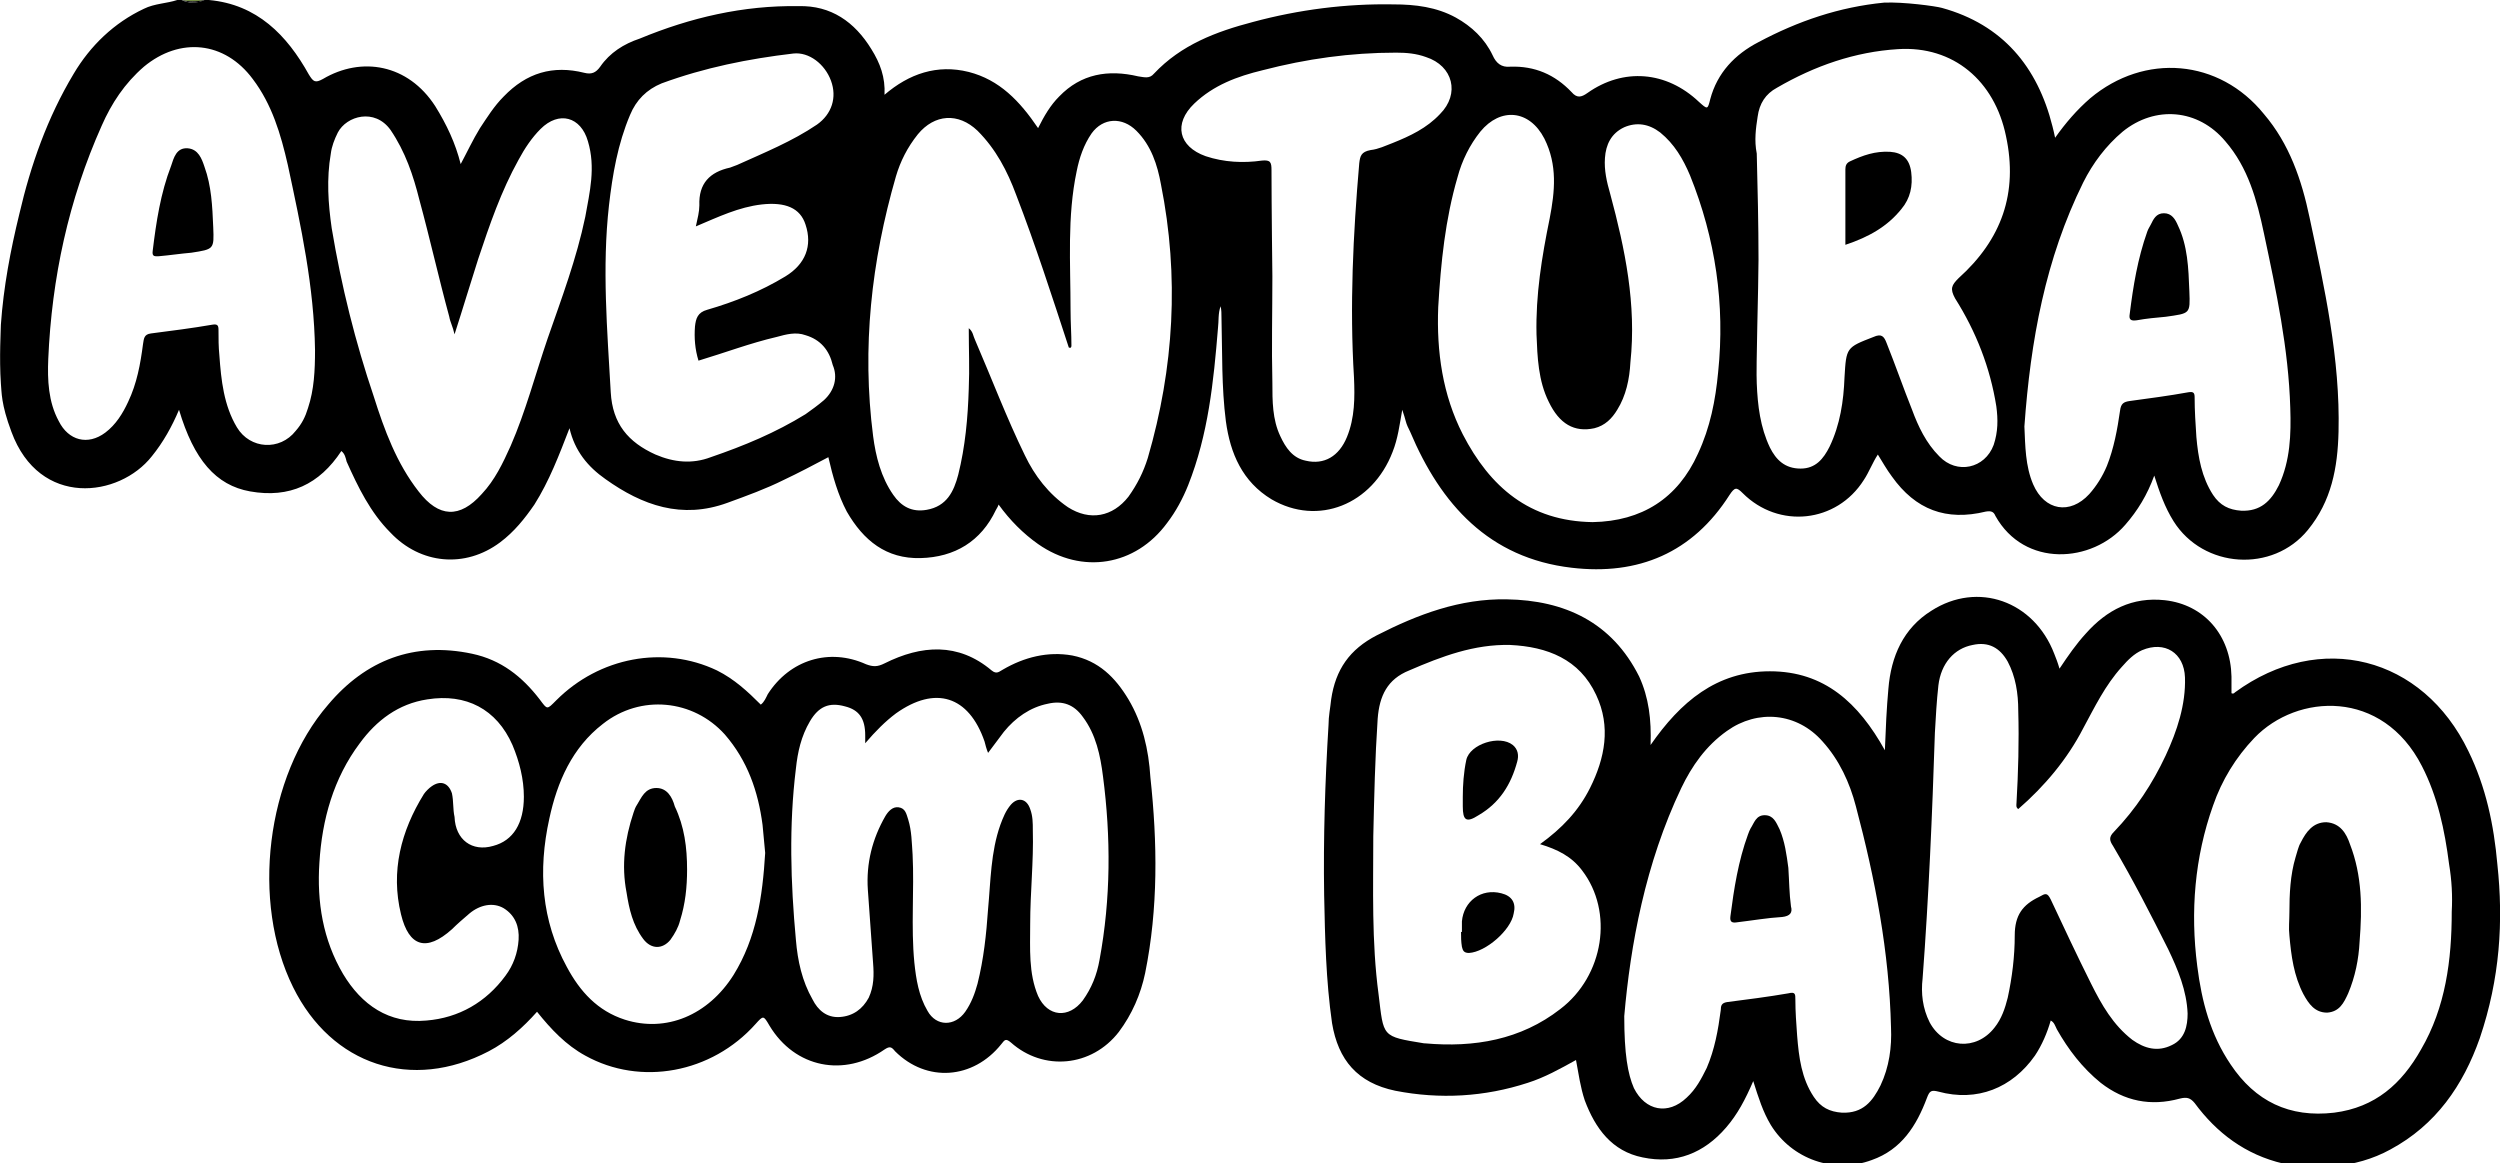
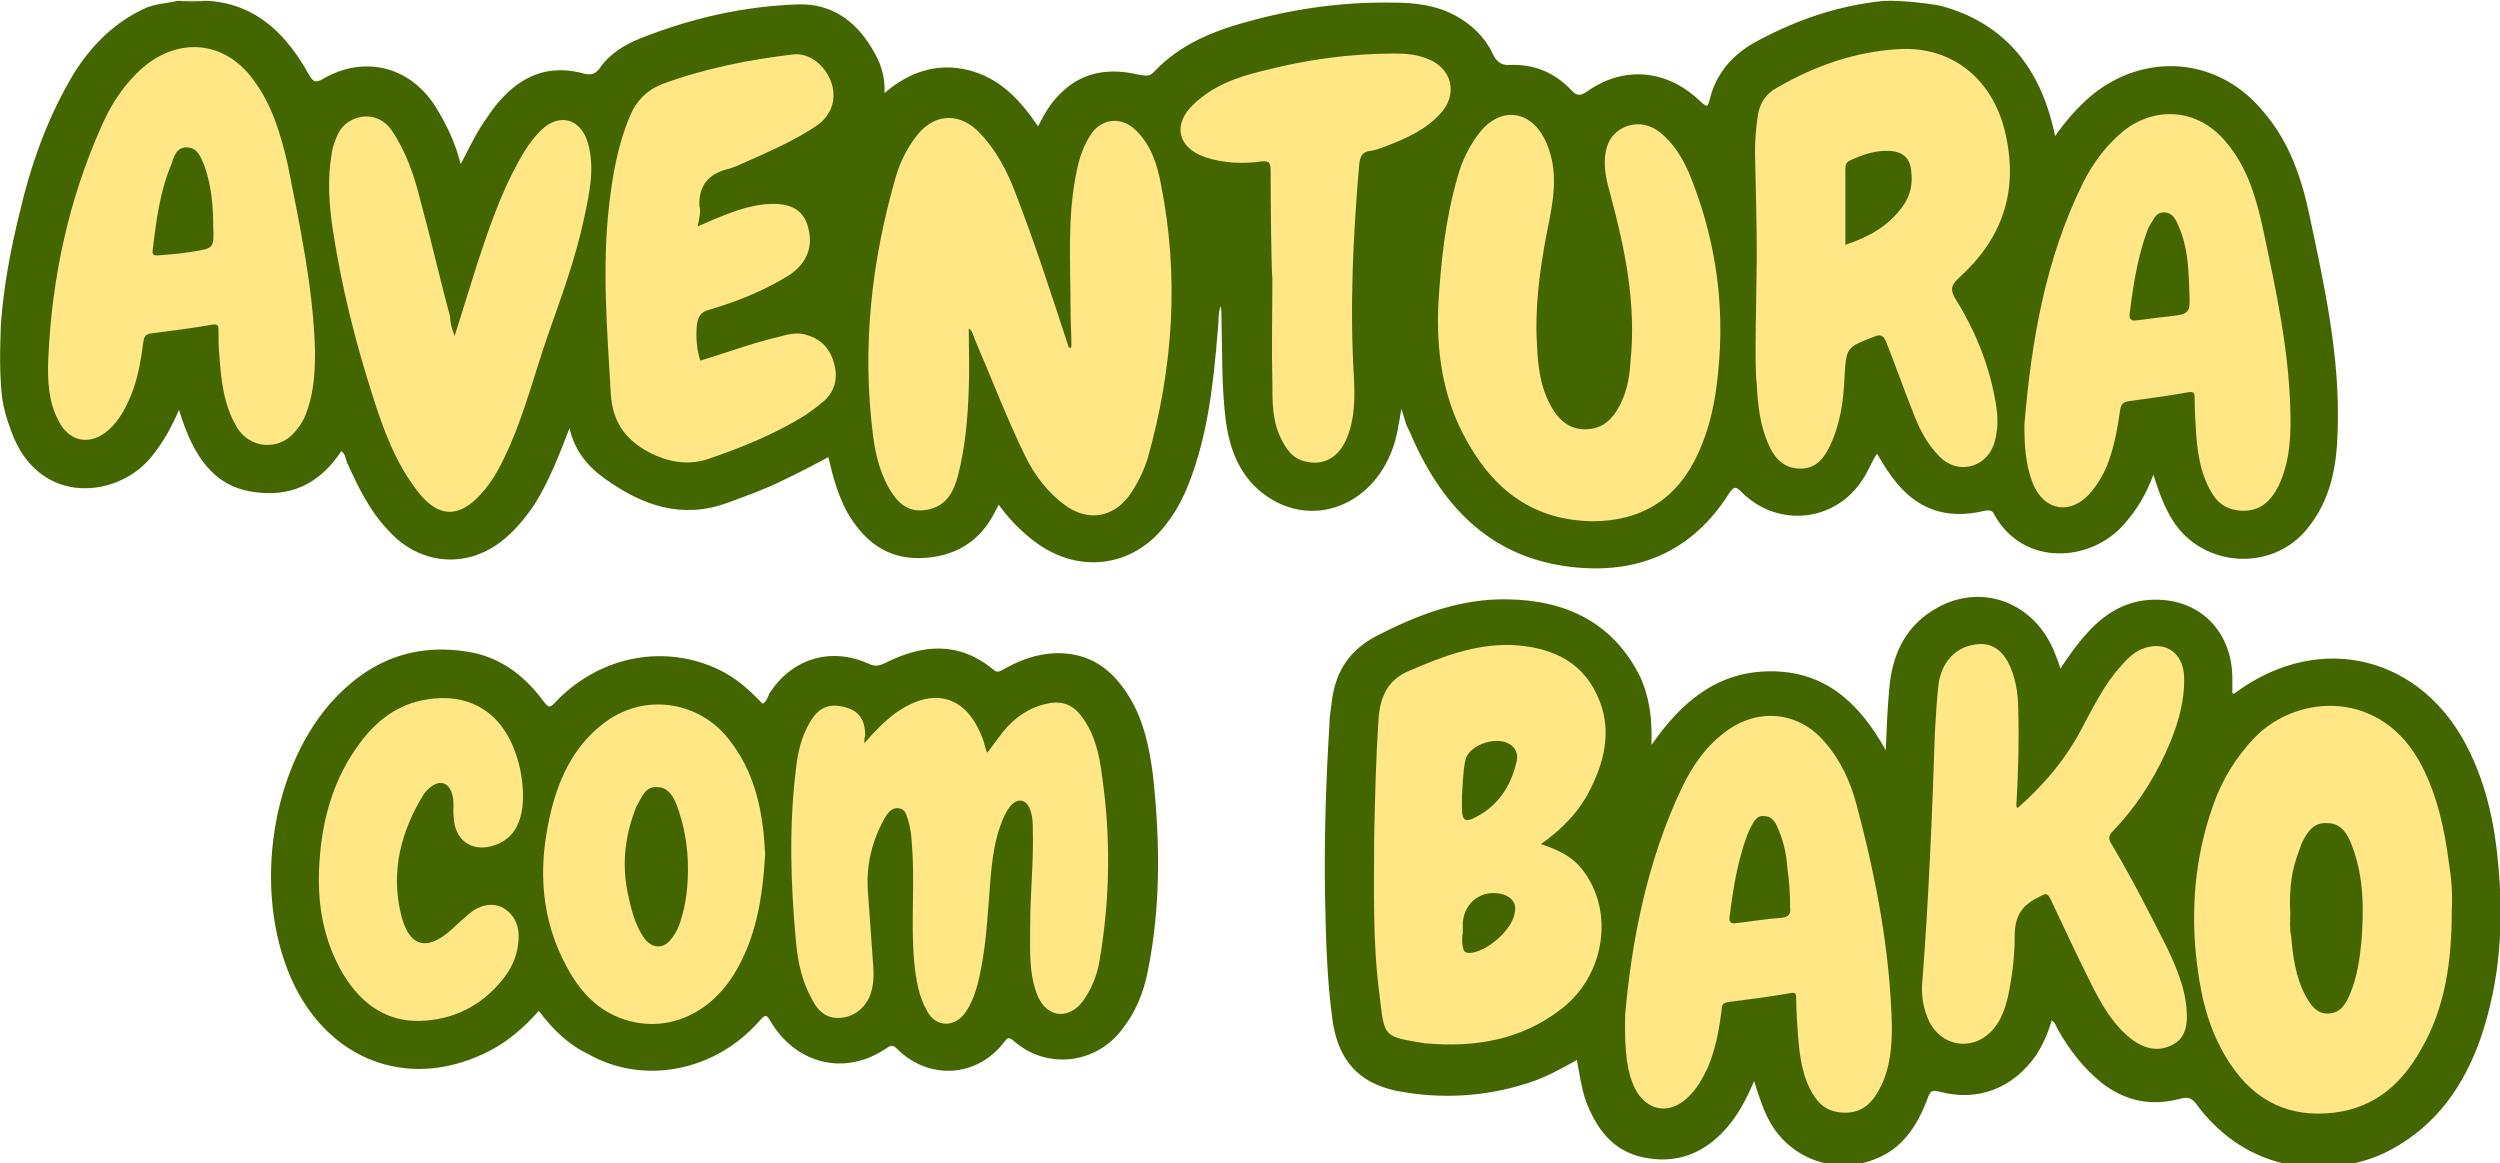
<svg xmlns="http://www.w3.org/2000/svg" version="1.1" id="Camada_1" x="0px" y="0px" viewBox="0 0 284.9 132.5" style="enable-background:new 0 0 284.9 132.5;" xml:space="preserve">
  <style type="text/css">
	.st0{fill:#738C41;}
+ 	.st1{fill:#436600;}
+ 	.st2{fill:#FEE784;}
</style>
  <g>
-     <path class="st0" d="M23.3,0c-0.9,0-1.8,0-2.6,0C21.6,0.2,22.5,0.2,23.3,0z" />
-     <path d="M158.7,51.5c0.6-1.5,0.8-3.1,1.1-4.8c0.2,0.6,0.3,0.9,0.4,1.3c0.1,0.4,0.3,0.8,0.5,1.2c3.5,8.3,9,14.4,18.4,15.5   c7.6,0.9,13.8-1.7,18-8.3c0.6-0.9,0.8-0.9,1.5-0.2c4.1,4.1,10.7,3.4,13.8-1.5c0.6-0.9,1-2,1.6-2.9c0.5,0.8,1,1.7,1.6,2.5   c2.7,3.8,6.2,5.1,10.7,4c0.6-0.1,0.9,0,1.1,0.5c3.3,5.9,11,5.4,14.8,1c1.4-1.6,2.5-3.4,3.3-5.6c0.6,1.9,1.2,3.6,2.2,5.2   c3.4,5.4,11.3,5.9,15.3,1c2.7-3.3,3.4-7.1,3.5-11.2c0.2-8.3-1.6-16.4-3.3-24.4c-0.9-4.3-2.3-8.4-5.2-11.8c-5.1-6.3-13.6-7-19.8-1.8   c-1.5,1.3-2.8,2.8-4,4.5c-0.1-0.5-0.2-0.9-0.3-1.3c-1.7-6.8-5.7-11.6-12.6-13.5c-0.7-0.2-4.4-0.7-6.6-0.6   c-5.1,0.5-9.8,2.1-14.3,4.5c-2.7,1.4-4.7,3.5-5.5,6.5c-0.3,1.2-0.3,1.2-1.3,0.3c-3.7-3.5-8.6-3.9-12.7-1c-0.7,0.5-1.2,0.6-1.8-0.1   c-1.9-2-4.2-3-7-2.9c-1,0.1-1.6-0.4-2-1.3c-0.9-1.9-2.4-3.3-4.2-4.3c-2.2-1.2-4.6-1.5-7.1-1.5c-5.4-0.1-10.8,0.6-16,2   c-4.2,1.1-8.2,2.6-11.3,5.9c-0.5,0.6-1.1,0.4-1.8,0.3c-3.4-0.8-6.5-0.3-9,2.3c-1,1-1.7,2.2-2.4,3.6c-2.1-3.1-4.4-5.5-7.9-6.4   c-3.6-0.9-6.8,0.2-9.6,2.6c0.1-2-0.5-3.6-1.5-5.2c-1.9-3.1-4.6-5-8.3-4.9C84.7,0.6,78.7,2,72.9,4.4C71.1,5,69.5,6,68.4,7.6   c-0.5,0.7-1,0.9-1.8,0.7C63,7.4,60,8.3,57.4,11c-1.1,1.1-1.9,2.4-2.7,3.6c-0.8,1.3-1.5,2.8-2.2,4.1c-0.6-2.4-1.6-4.5-2.9-6.6   C46.5,7.3,41.2,6.4,36.8,9c-0.9,0.5-1.1,0.3-1.6-0.5C32.7,4,29.3,0.5,23.8,0c-0.2,0-0.3,0-0.5,0c0,0,0,0,0,0c0,0,0,0,0,0   c-0.9,0.4-1.8,0.4-2.6,0c0,0,0,0,0,0c0,0,0,0,0,0c-0.2,0-0.3,0-0.5,0C19,0.4,17.6,0.4,16.4,1C13,2.6,10.3,5.2,8.4,8.4   c-3,5-4.9,10.4-6.2,16c-1,4.1-1.8,8.3-2.1,12.6c0,0.5-0.2,3.8,0,6.7c0.1,1,0,2.3,1.2,5.5c3.2,8.7,12.3,7.5,16,2.8   c1.3-1.6,2.3-3.4,3.1-5.3c1.7,5.7,4.2,8.6,8.1,9.3c4.5,0.8,7.9-0.8,10.4-4.6c0.4,0.3,0.5,0.8,0.6,1.2c1.3,2.9,2.7,5.8,5,8.1   c3.4,3.6,8.5,4.1,12.5,1.1c1.6-1.2,2.8-2.7,3.9-4.3c1.7-2.7,2.8-5.6,4-8.7c0.6,2.6,2.1,4.4,4.1,5.8c4.2,3,8.7,4.6,13.9,2.7   c2.2-0.8,4.4-1.6,6.4-2.6c1.7-0.8,3.4-1.7,5.1-2.6c0.5,2.2,1.1,4.3,2.1,6.2c1.9,3.3,4.5,5.4,8.4,5.3c3.9-0.1,6.9-1.9,8.6-5.5   c0.1-0.2,0.2-0.3,0.3-0.6c1.3,1.8,2.8,3.3,4.5,4.5c5,3.5,11.1,2.5,14.7-2.4c1-1.3,1.8-2.8,2.4-4.3c2.3-5.8,2.9-11.8,3.4-17.9   c0.1-0.8,0-1.7,0.3-2.5c0.1,0.4,0.1,0.9,0.1,1.3c0.1,4,0,7.9,0.5,11.8c0.5,3.7,1.9,6.9,5.2,8.9C150.2,60,156.4,57.5,158.7,51.5z    M237.4,20.8c1.1-2.2,2.6-4.2,4.5-5.8c3.7-3,8.6-2.6,11.7,1.1c2.6,3,3.6,6.7,4.4,10.5c1.4,6.6,2.8,13.1,3,19.9c0.1,3,0,6-1.3,8.8   c-0.9,1.8-2.1,3-4.3,2.9c-1.4-0.1-2.4-0.6-3.2-1.8c-1.3-2-1.7-4.3-1.9-6.6c-0.1-1.5-0.2-3-0.2-4.5c0-0.5-0.1-0.7-0.7-0.6   c-2.2,0.4-4.5,0.7-6.7,1c-0.7,0.1-1,0.3-1.1,1.1c-0.3,2.1-0.7,4.3-1.5,6.3c-0.5,1.2-1.2,2.3-2,3.2c-2.2,2.4-5.1,1.9-6.4-1.1   c-0.9-2.1-0.9-4.4-1-6.6C231.4,38.8,233.1,29.5,237.4,20.8z M200.3,13.3c0.2-1.5,0.9-2.6,2.2-3.3c4.3-2.5,8.9-4.1,13.8-4.4   c6.3-0.4,11,3.6,12.3,9.9c1.4,6.5-0.5,11.8-5.4,16.2c-0.8,0.8-1,1.2-0.4,2.3c2.4,3.8,4,7.9,4.7,12.3c0.2,1.5,0.2,2.9-0.3,4.4   c-1,2.7-4.2,3.4-6.2,1.3c-1.5-1.5-2.4-3.4-3.1-5.3c-1-2.5-1.9-5.1-2.9-7.6c-0.3-0.8-0.6-1.1-1.5-0.7c-3.1,1.2-3.1,1.2-3.3,4.6   c-0.1,2.7-0.5,5.4-1.7,7.9c-0.7,1.4-1.6,2.5-3.3,2.5c-1.8,0-2.8-1-3.5-2.4c-1.1-2.3-1.4-4.8-1.5-7.3c-0.1-1.7,0.2-11.1,0.2-14.1   c0-4-0.1-8.1-0.2-12.1C199.9,16,200.1,14.6,200.3,13.3z M35.1,46.5c-0.3,1-0.7,1.8-1.4,2.6c-1.8,2.3-5.2,2.1-6.7-0.4   c-1.5-2.5-1.8-5.4-2-8.2c-0.1-1-0.1-1.9-0.1-2.9c0-0.5-0.1-0.7-0.7-0.6c-2.3,0.4-4.7,0.7-7,1c-0.8,0.1-0.8,0.6-0.9,1.2   c-0.3,2.3-0.7,4.5-1.7,6.6c-0.6,1.3-1.4,2.6-2.6,3.5c-2,1.5-4.2,0.9-5.3-1.3c-1.2-2.2-1.3-4.7-1.2-7.1c0.4-9.2,2.3-18.1,6.1-26.6   c1.1-2.5,2.6-4.8,4.8-6.7c4.1-3.4,9.2-2.9,12.4,1.4c2.2,2.9,3.2,6.3,4,9.8c1.5,7,3,13.9,3.1,21.1C35.9,42.2,35.8,44.4,35.1,46.5z    M66.7,24.7c-1,4.8-2.7,9.3-4.3,13.9c-1.4,4.1-2.5,8.3-4.2,12.2c-0.9,2-1.8,3.9-3.3,5.5c-2.5,2.8-4.9,2.7-7.2-0.3   c-2.5-3.2-3.9-7-5.1-10.8C40.5,39,38.9,32.6,37.8,26c-0.4-2.8-0.6-5.6-0.1-8.5c0.1-0.8,0.4-1.6,0.8-2.4c1-1.9,4.2-2.8,6-0.3   c1.7,2.5,2.6,5.2,3.3,8c1.2,4.4,2.2,8.9,3.4,13.3c0.1,0.6,0.4,1.1,0.6,2c1-3.1,1.8-5.8,2.7-8.6c1.3-3.9,2.6-7.7,4.6-11.3   c0.7-1.3,1.5-2.5,2.5-3.5c2.1-2.1,4.6-1.4,5.4,1.4C67.9,19.1,67.2,21.9,66.7,24.7z M93.9,45.6c-0.7,0.6-1.4,1.1-2.1,1.6   c-3.4,2.1-7,3.6-10.8,4.9c-2.1,0.8-4.2,0.6-6.3-0.3c-3.1-1.4-4.9-3.5-5.1-7.1c-0.4-7.1-1-14.2-0.2-21.3c0.4-3.5,1-7,2.4-10.3   c0.7-1.7,1.9-2.9,3.6-3.6c4.9-1.8,9.9-2.8,15-3.4c1.8-0.2,3.6,1.2,4.3,3.1c0.7,1.9,0.1,3.8-1.6,5c-2.8,1.9-6,3.2-9.1,4.6   c-0.3,0.1-0.5,0.2-0.8,0.3c-2.3,0.5-3.6,1.8-3.5,4.3c0,0.7-0.2,1.5-0.4,2.4c2.6-1.1,4.9-2.2,7.5-2.5c2.7-0.3,4.4,0.4,5,2.3   c0.8,2.4,0,4.5-2.3,5.9c-2.8,1.7-5.8,2.9-8.9,3.8c-1.1,0.3-1.3,1-1.4,1.9c-0.1,1.3,0,2.6,0.4,3.9c3-0.9,5.9-2,8.9-2.7   c1.1-0.3,2.2-0.6,3.3-0.2c1.7,0.5,2.7,1.7,3.1,3.4C95.5,43,95.1,44.5,93.9,45.6z M166.1,20.2c0.5-1.9,1.4-3.7,2.6-5.2   c2.3-2.8,5.6-2.5,7.3,0.8c1.5,3,1.2,6,0.6,9.1c-0.9,4.4-1.6,8.7-1.5,13.2c0.1,2.6,0.2,5.3,1.4,7.7c1.2,2.5,2.9,3.5,5.2,3   c1.2-0.3,2-1.1,2.6-2.1c1-1.6,1.4-3.5,1.5-5.4c0.7-6.6-0.6-12.9-2.3-19.2c-0.4-1.4-0.7-2.7-0.6-4.1c0.1-1.5,0.7-2.8,2.2-3.5   c1.4-0.6,2.8-0.4,4.1,0.6c1.6,1.3,2.6,3,3.4,4.9c2.9,7.2,4,14.7,3.2,22.4c-0.3,3.2-0.9,6.3-2.3,9.3c-2.3,5.1-6.4,7.7-12,7.8   c-7.2-0.1-11.7-4-14.8-10c-2.3-4.5-3-9.4-2.8-14.5C164.2,29.9,164.7,25,166.1,20.2z M130.8,52.2c-0.5,1.6-1.2,3-2.2,4.4   c-1.8,2.3-4.4,2.8-6.9,1.2c-2.2-1.5-3.8-3.6-4.9-5.9c-2.1-4.3-3.8-8.8-5.7-13.2c-0.2-0.4-0.2-0.9-0.7-1.3c0,2.4,0.1,4.6,0,6.9   c-0.1,3.3-0.4,6.6-1.2,9.8c-0.5,1.9-1.3,3.6-3.6,4c-1.7,0.3-2.9-0.4-3.8-1.7c-1.4-2-2-4.4-2.3-6.7c-1.3-10.1-0.2-19.9,2.6-29.6   c0.5-1.7,1.3-3.3,2.5-4.8c1.9-2.3,4.6-2.5,6.8-0.4c2.1,2.1,3.4,4.6,4.4,7.3c2.2,5.7,4.1,11.6,6,17.4c0.2,0.1,0.3,0,0.3-0.2   c0-1.4-0.1-2.6-0.1-4.1c0-5.3-0.4-10.6,0.7-15.8c0.3-1.5,0.8-3,1.7-4.3c1.3-1.8,3.5-1.9,5.1-0.3c1.7,1.7,2.4,3.9,2.8,6.1   C134.4,31.5,133.8,41.9,130.8,52.2z M154.9,18.6c-0.7,8.1-1.1,16.3-0.6,24.4c0.1,2.3,0.1,4.6-0.8,6.8c-0.9,2.2-2.6,3.2-4.7,2.7   c-1.5-0.3-2.3-1.5-2.9-2.8c-0.9-1.9-0.9-4-0.9-6.1c-0.1-4,0-8.1,0-12.1c0,0-0.1-8.1-0.1-12.1c0-0.9-0.1-1.2-1.1-1.1   c-2.1,0.3-4.3,0.2-6.4-0.5c-3.1-1.1-3.7-3.7-1.3-6c2.2-2.1,4.9-3.1,7.8-3.8c5-1.3,10-2,15.2-2c1.2,0,2.3,0.1,3.4,0.5   c3.1,1,3.9,4.2,1.6,6.5c-1.5,1.6-3.4,2.5-5.4,3.3c-0.8,0.3-1.6,0.7-2.5,0.8C155.1,17.3,155,17.8,154.9,18.6z" />
-     <path d="M23.3,0C23.3,0,23.3,0,23.3,0c-0.9,0.2-1.8,0.2-2.6,0c0,0,0,0,0,0C21.6,0.4,22.5,0.4,23.3,0z" />
-     <path d="M284.6,98.5c-0.4-4.5-1.3-8.8-3.3-12.9c-5.2-10.8-16.9-13.8-26.6-6.7c-0.1,0.1-0.2,0.2-0.4,0.1c0-0.7,0-1.3,0-1.9   c-0.1-4.7-3.1-8.2-7.6-8.7c-3.7-0.4-6.6,1.1-9,3.8c-1.1,1.2-2,2.5-3,4c-0.2-0.7-0.4-1.2-0.6-1.7c-2.3-6-8.7-8.3-14-4.9   c-3.2,2-4.6,5.2-4.9,8.9c-0.2,2.2-0.3,4.4-0.4,7c-3-5.4-6.9-9-13.1-9c-6.1,0-10.2,3.5-13.6,8.4c0.1-2.9-0.2-5.4-1.3-7.8   c-3.1-6.2-8.5-8.7-15.1-8.8c-5.3-0.1-10.1,1.7-14.8,4.1c-3.1,1.6-4.7,3.9-5.2,7.3c-0.1,1-0.3,1.9-0.3,2.9   c-0.4,6.5-0.6,12.9-0.5,19.4c0.1,4.9,0.2,9.7,0.9,14.6c0.7,4.2,2.9,6.8,7.2,7.7c5.1,1,10.2,0.7,15.1-0.9c1.9-0.6,3.7-1.6,5.5-2.6   c0.3,1.6,0.5,3.1,1,4.6c1.2,3.2,3.1,5.8,6.6,6.5c3.8,0.8,7-0.5,9.5-3.4c1.3-1.5,2.2-3.2,3.1-5.3c0.6,1.9,1.1,3.5,2,5   c2.4,3.9,7.2,5.6,11.5,4c3.4-1.2,5.1-3.9,6.3-7.1c0.3-0.8,0.5-0.9,1.3-0.7c4.4,1.2,8.4-0.4,11-4.1c0.8-1.2,1.4-2.6,1.8-4   c0.4,0.2,0.5,0.6,0.7,1c1.3,2.3,2.9,4.4,5,6.1c2.7,2.1,5.7,2.7,9,1.8c0.8-0.2,1.2-0.1,1.7,0.5c2.5,3.4,5.8,5.9,10.1,6.9   c0.8,0.2,2.2,0.5,3.2,0.5c0.9,0,1.8,0,2.6-0.2c2.2-0.2,4.4-0.8,6.4-1.9c5.2-2.8,8.3-7.3,10.2-12.7   C284.9,111.5,285.3,105,284.6,98.5z M180.3,99.2c3.6,4.7,2.5,12-2.5,15.8c-4.5,3.5-9.8,4.4-15.4,3.9c0,0-0.1,0-0.1,0   c-4.9-0.8-4.6-0.7-5.2-5.6c-0.8-6-0.6-12-0.6-18c0.1-4.5,0.2-8.9,0.5-13.4c0.2-2.6,1.1-4.5,3.6-5.5c3.7-1.6,7.4-3,11.5-2.9   c4.2,0.2,7.9,1.6,9.8,5.7c1.7,3.6,1,7.2-0.7,10.6c-1.3,2.6-3.2,4.6-5.7,6.4C177.5,96.8,179.1,97.6,180.3,99.2z M214.3,123.7   c-0.9,1.8-2,3.2-4.4,3.1c-1.4-0.1-2.4-0.6-3.2-1.8c-1.4-2.1-1.7-4.5-1.9-7c-0.1-1.4-0.2-2.7-0.2-4.1c0-0.6,0-0.9-0.8-0.7   c-2.3,0.4-4.7,0.7-7,1c-0.6,0.1-0.7,0.4-0.7,0.9c-0.3,2.3-0.7,4.5-1.6,6.6c-0.6,1.2-1.2,2.4-2.3,3.4c-2.1,2-4.7,1.5-6-1.1   c-0.7-1.6-1.1-3.9-1.1-8.2c0.7-8.1,2.4-17.4,6.5-26c1.2-2.5,2.8-4.8,5.2-6.5c3.5-2.5,8-2.1,10.9,1.2c1.9,2.1,3.1,4.7,3.8,7.4   c2.2,8.3,3.8,16.6,4,25.2C215.6,119.3,215.3,121.6,214.3,123.7z M247.5,119.1c-1.6,0.8-3.1,0.4-4.5-0.6c-2.2-1.7-3.5-4-4.7-6.4   c-1.6-3.2-3.1-6.4-4.6-9.6c-0.4-0.8-0.6-0.7-1.3-0.3c-1.9,0.9-2.8,2.1-2.8,4.4c0,2.4-0.3,4.8-0.8,7.1c-0.3,1.2-0.7,2.4-1.5,3.4   c-2.1,2.7-5.8,2.4-7.4-0.6c-0.8-1.6-1-3.3-0.8-5c0.7-9.3,1.1-18.7,1.4-28c0.1-1.8,0.2-3.6,0.4-5.4c0.3-2.5,1.8-4.2,3.9-4.6   c1.8-0.4,3.1,0.3,4,1.9c0.9,1.7,1.2,3.6,1.2,5.6c0.1,3.5,0,7-0.2,10.5c0,0.2-0.1,0.5,0.2,0.7c3-2.6,5.6-5.7,7.4-9.2   c1.3-2.4,2.5-4.9,4.4-7c0.7-0.8,1.4-1.5,2.3-1.9c2.6-1.1,4.8,0.3,4.9,3.1c0.1,3.1-0.9,6.1-2.2,8.9c-1.5,3.2-3.4,6.1-5.9,8.7   c-0.6,0.6-0.5,1-0.1,1.6c2.3,3.9,4.3,7.8,6.3,11.8c1.1,2.3,2.1,4.7,2.2,7.3C249.3,116.9,249,118.4,247.5,119.1z M279.4,103.9   c0,5.5-0.7,10.9-3.5,15.7c-2.2,3.9-5.2,6.6-9.9,7.2c-5.1,0.6-9-1.3-11.8-5.5c-2.3-3.4-3.3-7.2-3.8-11.2c-0.8-6.2-0.3-12.4,1.8-18.3   c1-2.9,2.6-5.5,4.7-7.7c4.9-5.1,14.6-5.6,19.1,3.2c1.8,3.5,2.6,7.3,3.1,11.2C279.4,100.3,279.5,102.1,279.4,103.9z" />
-     <path d="M128.6,79.7c-1.5-2.5-3.4-4.4-6.4-5c-2.8-0.5-5.5,0.2-7.9,1.6c-0.4,0.2-0.7,0.6-1.3,0.1c-3.8-3.2-8-2.9-12.2-0.8   c-0.8,0.4-1.3,0.4-2.1,0.1c-4.2-1.9-8.7-0.5-11.2,3.4c-0.2,0.4-0.4,0.9-0.8,1.2c-1.5-1.5-3-2.9-5-3.9c-6.1-2.9-13.4-1.5-18.3,3.4   c-1.1,1.1-1,1.1-1.9-0.1c-2-2.6-4.4-4.5-7.7-5.2c-6.6-1.4-12.1,0.7-16.4,5.8c-7.1,8.2-8.8,22.5-4,32.2c4.4,8.9,13.5,11.9,22.3,7.3   c2.1-1.1,3.9-2.7,5.5-4.5c1.6,2,3.3,3.8,5.5,5c6.3,3.5,14.4,2,19.4-3.6c0.9-1,0.9-1,1.6,0.2c2.9,4.8,8.5,5.9,13.1,2.7   c0.6-0.4,0.8-0.3,1.2,0.2c3.6,3.6,8.9,3.2,12.1-0.8c0.4-0.5,0.5-0.7,1.1-0.2c3.7,3.3,9.2,2.8,12.3-1.2c1.5-2,2.5-4.3,3-6.7   c1.5-7.4,1.4-14.9,0.6-22.3C130.9,85.4,130.2,82.4,128.6,79.7z M51.5,90.4c-0.4-1.2-1.3-1.5-2.3-0.8c-0.3,0.2-0.7,0.6-0.9,0.9   c-2.6,4.2-3.8,8.8-2.6,13.7c0.9,3.7,2.9,4.3,5.8,1.7c0.6-0.6,1.3-1.2,2-1.8c1.2-1,2.7-1.3,3.9-0.6c1.3,0.8,1.8,2.1,1.7,3.6   c-0.1,1.5-0.6,2.9-1.5,4.1c-2.2,3-5.3,4.8-9,5.1c-4.3,0.4-7.4-1.8-9.5-5.3c-2.3-3.9-3-8.2-2.7-12.7c0.3-4.9,1.6-9.6,4.6-13.6   c1.9-2.6,4.4-4.5,7.7-5c4.4-0.7,7.9,1.1,9.7,5.2c0.8,1.9,1.3,3.9,1.3,5.9c0,3-1.2,5-3.5,5.6c-2.4,0.7-4.3-0.7-4.4-3.3   C51.6,92.2,51.7,91.3,51.5,90.4z M83.6,111.1c-2.9,4.6-7.7,6.6-12.4,5.1c-3.1-1-5.1-3.2-6.6-6c-2.9-5.3-3.3-11-2-16.9   c0.9-4.2,2.6-8.1,6.1-10.8c4.3-3.4,10.3-2.8,13.9,1.2c2.6,3,3.8,6.5,4.3,10.3c0.1,1.1,0.2,2.2,0.3,3.2   C86.9,102.2,86.2,106.9,83.6,111.1z M125.3,109.4c-0.3,1.7-0.9,3.2-1.9,4.6c-1.6,2.1-4,1.9-5.1-0.5c-1.1-2.6-0.9-5.4-0.9-8.2   c0-3.6,0.4-7.1,0.3-10.7c0-0.8,0-1.6-0.3-2.4c-0.4-1.2-1.4-1.4-2.2-0.5c-0.6,0.7-0.9,1.5-1.2,2.3c-1.1,3.1-1.1,6.4-1.4,9.6   c-0.2,2.9-0.5,5.7-1.2,8.5c-0.3,1.1-0.7,2.2-1.4,3.2c-1.2,1.7-3.3,1.7-4.3-0.1c-1-1.7-1.3-3.6-1.5-5.5c-0.4-4.1,0-8.2-0.2-12.3   c-0.1-1.4-0.1-2.7-0.5-4c-0.2-0.6-0.3-1.3-1.1-1.4c-0.7-0.1-1.2,0.5-1.5,1c-1.5,2.6-2.2,5.4-2,8.4c0.2,2.8,0.4,5.6,0.6,8.4   c0.1,1.3,0.1,2.6-0.5,3.9c-0.7,1.3-1.8,2.1-3.3,2.2c-1.5,0.1-2.5-0.8-3.1-2c-1.2-2.1-1.7-4.4-1.9-6.8c-0.6-6.5-0.8-13,0-19.5   c0.2-1.9,0.6-3.7,1.6-5.4c1-1.7,2.2-2.2,4-1.7c1.6,0.4,2.3,1.4,2.3,3.3c0,0.2,0,0.4,0,0.9c1.2-1.4,2.3-2.5,3.5-3.4   c4.5-3.2,8.3-2,10.1,3.2c0.1,0.4,0.2,0.8,0.4,1.3c0.6-0.8,1.2-1.6,1.8-2.4c1.3-1.6,3-2.8,5-3.2c1.7-0.4,3,0.1,4,1.5   c1.5,2,2,4.4,2.3,6.8C126.6,95.4,126.6,102.4,125.3,109.4z" />
-     <path d="M210.3,27.9c2.7-0.9,4.8-2.1,6.4-4.1c1-1.2,1.3-2.6,1.1-4.2c-0.2-1.5-1-2.2-2.4-2.3c-1.7-0.1-3.1,0.4-4.6,1.1   c-0.4,0.2-0.5,0.5-0.5,0.9C210.3,22.1,210.3,24.9,210.3,27.9z" />
-     <path d="M243.5,36.5c1.1-0.2,2.2-0.3,3.3-0.4c2.8-0.4,2.8-0.3,2.7-2.9c-0.1-2.7-0.2-5.2-1.3-7.5c-0.3-0.7-0.7-1.4-1.6-1.4   c-0.9,0-1.2,0.7-1.5,1.3c-0.1,0.2-0.3,0.5-0.4,0.8c-1.1,3.1-1.6,6.2-2,9.4C242.6,36.4,242.8,36.6,243.5,36.5z" />
-     <path d="M23.3,19c-0.3-0.9-0.7-2-1.9-2.1c-1.3-0.1-1.6,1.1-1.9,2c-1.2,3.1-1.7,6.4-2.1,9.7c-0.1,0.7,0.3,0.6,0.7,0.6   c1.2-0.1,2.5-0.3,3.7-0.4c2.6-0.4,2.6-0.4,2.5-2.9C24.2,23.5,24.1,21.2,23.3,19z" />
-     <path d="M167.1,86.6c-0.3,1.4-0.4,2.9-0.4,4.2c0,0.5,0,0.8,0,1.1c0,1.6,0.4,1.9,1.8,1c2.4-1.4,3.7-3.5,4.4-6.1   c0.2-0.7,0.1-1.4-0.5-1.9C170.9,83.7,167.5,84.8,167.1,86.6z" />
-     <path d="M171.1,101.8c-2.3-0.6-4.3,0.9-4.5,3.2c0,0.4,0,0.8,0,1.2c0,0,0,0-0.1,0c0,0.6,0,1.1,0.1,1.7c0.1,0.4,0.2,0.7,0.8,0.7   c1.9-0.1,4.8-2.6,5.1-4.5C172.8,102.9,172.3,102.1,171.1,101.8z" />
-     <path d="M265.1,93.7c-1.5,0-2.3,1.1-2.9,2.3c-0.3,0.5-0.4,1.1-0.6,1.7c-0.6,2-0.7,4.2-0.7,6.3c0,0.9-0.1,1.8,0,2.6   c0.2,2.3,0.5,4.6,1.6,6.7c0.6,1.1,1.3,2.1,2.7,2.1c1.4-0.1,1.9-1.1,2.4-2.2c0.8-1.9,1.2-3.9,1.3-5.9c0.3-3.8,0.3-7.5-1.1-11.1   C267.4,95,266.7,93.8,265.1,93.7z" />
-     <path d="M203.8,98.9c-0.2-1.5-0.4-3-1-4.4c-0.4-0.8-0.7-1.6-1.7-1.6c-1,0-1.2,0.9-1.6,1.5c-0.1,0.2-0.2,0.4-0.3,0.7   c-1.1,3-1.6,6.2-2,9.3c-0.1,0.7,0.2,0.8,0.8,0.7c1.7-0.2,3.4-0.5,5.1-0.6c0.9-0.1,1.2-0.5,1-1.2   C203.9,101.8,203.9,100.4,203.8,98.9z" />
-     <path d="M74.8,89.8c-1.3,0-1.7,1.1-2.2,1.9c-0.2,0.3-0.3,0.6-0.4,0.9c-1,3-1.4,6-0.8,9.1c0.3,1.9,0.7,3.7,1.9,5.3   c0.9,1.2,2.2,1.2,3.1,0.1c0.5-0.7,0.9-1.4,1.1-2.2c0.6-1.9,0.8-3.8,0.8-5.8c0-2.5-0.3-4.9-1.4-7.2C76.6,90.8,76,89.8,74.8,89.8z" />
+     <path class="st0" d="M23.4,0.1c-0.9,0.4-1.8,0.4-2.6,0C21.6,0.1,22.5,0.1,23.4,0.1z" />
+     <path class="st1" d="M263.2,24.6c-0.9-4.3-2.3-8.4-5.2-11.8c-5.1-6.3-13.6-7-19.8-1.8c-1.5,1.3-2.8,2.8-4,4.5   c-0.1-0.5-0.2-0.9-0.3-1.3c-1.7-6.8-5.7-11.6-12.6-13.5c-0.7-0.2-4.4-0.7-6.6-0.6c-5.1,0.5-9.8,2.1-14.3,4.5   c-2.7,1.4-4.7,3.5-5.5,6.5c-0.3,1.2-0.3,1.2-1.3,0.3c-3.7-3.5-8.6-3.9-12.7-1c-0.7,0.5-1.2,0.6-1.8-0.1c-1.9-2-4.2-3-7-2.9   c-1,0.1-1.6-0.4-2-1.3c-0.9-1.9-2.4-3.3-4.2-4.3c-2.2-1.2-4.6-1.5-7.1-1.5c-5.4-0.1-10.8,0.6-16,2c-4.2,1.1-8.2,2.6-11.3,5.9   c-0.5,0.6-1.1,0.4-1.8,0.3c-3.4-0.8-6.5-0.3-9,2.3c-1,1-1.7,2.2-2.4,3.6c-2.1-3.1-4.4-5.5-7.9-6.4c-3.6-0.9-6.8,0.2-9.6,2.6   c0.1-2-0.5-3.6-1.5-5.2c-1.9-3.1-4.6-5-8.3-4.9c-6.3,0.2-12.3,1.6-18.1,3.9c-1.7,0.7-3.4,1.7-4.5,3.3c-0.5,0.7-1,0.9-1.8,0.7   C63,7.4,60,8.3,57.4,11c-1.1,1.1-1.9,2.4-2.7,3.6c-0.8,1.3-1.5,2.8-2.2,4.1c-0.6-2.4-1.6-4.5-2.9-6.6C46.5,7.3,41.2,6.4,36.8,9   c-0.9,0.5-1.1,0.3-1.6-0.5c-2.5-4.5-5.9-8-11.4-8.4c-0.2,0-0.3,0-0.5,0c-0.9,0.2-1.8,0.2-2.6,0c-0.2,0-0.3,0-0.5,0   C19,0.4,17.7,0.4,16.4,1C13,2.6,10.4,5.2,8.4,8.4c-3,5-4.9,10.4-6.2,16c-1,4.1-1.8,8.3-2.1,12.6c0,0.5-0.2,3.8,0,6.7   c0.1,1,0,2.3,1.2,5.5c3.2,8.7,12.3,7.5,16,2.8c1.3-1.6,2.3-3.4,3.1-5.3c1.7,5.7,4.2,8.6,8.1,9.3c4.5,0.8,7.9-0.8,10.4-4.6   c0.4,0.3,0.5,0.8,0.6,1.2c1.3,2.9,2.7,5.8,5,8.1c3.4,3.6,8.5,4.1,12.5,1.1c1.6-1.2,2.8-2.7,3.9-4.3c1.7-2.7,2.8-5.6,4-8.7   c0.6,2.6,2.1,4.4,4.1,5.8c4.2,3,8.7,4.6,13.9,2.7c2.2-0.8,4.4-1.6,6.4-2.6c1.7-0.8,3.4-1.7,5.1-2.6c0.5,2.2,1.1,4.3,2.1,6.2   c1.9,3.3,4.5,5.4,8.4,5.3c3.9-0.1,6.9-1.9,8.6-5.5c0.1-0.2,0.2-0.3,0.3-0.6c1.3,1.8,2.8,3.3,4.5,4.5c5,3.5,11.1,2.5,14.7-2.4   c1-1.3,1.8-2.8,2.4-4.3c2.3-5.8,2.9-11.8,3.4-17.9c0.1-0.8,0-1.7,0.3-2.5c0.1,0.4,0.1,0.9,0.1,1.3c0.1,4,0,7.9,0.5,11.8   c0.5,3.7,1.9,6.9,5.2,8.9c5.2,3.1,11.4,0.5,13.7-5.5c0.6-1.5,0.8-3.1,1.1-4.8c0.2,0.6,0.3,0.9,0.4,1.3c0.1,0.4,0.3,0.8,0.5,1.2   c3.5,8.3,9,14.4,18.4,15.5c7.6,0.9,13.8-1.7,18-8.3c0.6-0.9,0.8-0.9,1.5-0.2c4.1,4.1,10.7,3.4,13.8-1.5c0.6-0.9,1-2,1.6-2.9   c0.5,0.8,1,1.7,1.6,2.5c2.7,3.8,6.2,5.1,10.7,4c0.6-0.1,0.9,0,1.1,0.5c3.3,5.9,11,5.4,14.8,1c1.4-1.6,2.5-3.4,3.3-5.6   c0.6,1.9,1.2,3.6,2.2,5.2c3.4,5.4,11.3,5.9,15.3,1c2.7-3.3,3.4-7.1,3.5-11.2C266.7,40.7,264.9,32.6,263.2,24.6z" />
+     <path class="st1" d="M284.7,98.5c-0.4-4.5-1.3-8.8-3.3-12.9c-5.2-10.8-16.9-13.8-26.6-6.7c-0.1,0.1-0.2,0.2-0.4,0.1   c0-0.7,0-1.3,0-1.9c-0.1-4.7-3.1-8.2-7.6-8.7c-3.7-0.4-6.6,1.1-9,3.8c-1.1,1.2-2,2.5-3,4c-0.2-0.7-0.4-1.2-0.6-1.7   c-2.3-6-8.7-8.3-14-4.9c-3.2,2-4.6,5.2-4.9,8.9c-0.2,2.2-0.3,4.4-0.4,7c-3-5.4-6.9-9-13.1-9c-6.1,0-10.2,3.5-13.6,8.4   c0.1-2.9-0.2-5.4-1.3-7.8c-3.1-6.2-8.5-8.7-15.1-8.8c-5.3-0.1-10.1,1.7-14.8,4.1c-3.1,1.6-4.7,3.9-5.2,7.3c-0.1,1-0.3,1.9-0.3,2.9   c-0.4,6.5-0.6,12.9-0.5,19.4c0.1,4.9,0.2,9.7,0.9,14.6c0.7,4.2,2.9,6.8,7.2,7.7c5.1,1,10.2,0.7,15.1-0.9c1.9-0.6,3.7-1.6,5.5-2.6   c0.3,1.6,0.5,3.1,1,4.6c1.2,3.2,3.1,5.8,6.6,6.5c3.8,0.8,7-0.5,9.5-3.4c1.3-1.5,2.2-3.2,3.1-5.3c0.6,1.9,1.1,3.5,2,5   c2.4,3.9,7.2,5.6,11.5,4c3.4-1.2,5.1-3.9,6.3-7.1c0.3-0.8,0.5-0.9,1.3-0.7c4.4,1.2,8.4-0.4,11-4.1c0.8-1.2,1.4-2.6,1.8-4   c0.4,0.2,0.5,0.6,0.7,1c1.3,2.3,2.9,4.4,5,6.1c2.7,2.1,5.7,2.7,9,1.8c0.8-0.2,1.2-0.1,1.7,0.5c2.5,3.4,5.8,5.9,10.1,6.9   c0.8,0.2,2.2,0.5,3.2,0.5c0.9,0,1.8,0,2.6-0.2c2.2-0.2,4.4-0.8,6.4-1.9c5.2-2.8,8.3-7.3,10.2-12.7C285,111.5,285.3,105,284.7,98.5z   " />
+     <path class="st1" d="M61.4,115.2c-1.6,1.8-3.4,3.4-5.5,4.5c-8.8,4.6-17.9,1.5-22.3-7.3c-4.8-9.7-3.1-24,4-32.2   c4.4-5,9.8-7.1,16.4-5.8c3.2,0.7,5.7,2.6,7.7,5.2c0.9,1.2,0.9,1.2,1.9,0.1c5-5,12.2-6.3,18.3-3.4c1.9,0.9,3.5,2.3,5,3.9   c0.5-0.3,0.6-0.8,0.8-1.2c2.5-3.9,6.9-5.3,11.2-3.4c0.8,0.4,1.3,0.3,2.1-0.1c4.2-2.1,8.3-2.4,12.2,0.8c0.5,0.5,0.9,0.1,1.3-0.1   c2.5-1.4,5.1-2.1,7.9-1.6c3,0.6,4.9,2.5,6.4,5c1.6,2.7,2.2,5.7,2.6,8.8c0.8,7.5,0.9,14.9-0.6,22.3c-0.5,2.5-1.4,4.7-3,6.7   c-3,3.9-8.6,4.5-12.3,1.2c-0.6-0.5-0.7-0.3-1.1,0.2c-3.1,4-8.5,4.3-12.1,0.8c-0.4-0.4-0.6-0.6-1.2-0.2c-4.6,3.2-10.1,2-13.1-2.7   c-0.7-1.2-0.7-1.2-1.6-0.2c-5,5.6-13.1,7.2-19.4,3.6C64.7,119,63,117.3,61.4,115.2z" />
+     <path class="st2" d="M122,35.3c0-5.3-0.4-10.6,0.7-15.8c0.3-1.5,0.8-3,1.7-4.3c1.3-1.8,3.5-1.9,5.1-0.3c1.7,1.7,2.4,3.9,2.8,6.1   c2.1,10.5,1.4,20.9-1.5,31.2c-0.5,1.6-1.2,3-2.2,4.4c-1.8,2.3-4.4,2.8-6.9,1.2c-2.2-1.5-3.8-3.6-4.9-5.9c-2.1-4.3-3.8-8.8-5.7-13.2   c-0.2-0.4-0.2-0.9-0.7-1.3c0,2.4,0.1,4.6,0,6.9c-0.1,3.3-0.4,6.6-1.2,9.8c-0.5,1.9-1.3,3.6-3.6,4c-1.7,0.3-2.9-0.4-3.8-1.7   c-1.4-2-2-4.4-2.3-6.7c-1.3-10.1-0.2-19.9,2.6-29.6c0.5-1.7,1.3-3.3,2.5-4.8c1.9-2.3,4.6-2.5,6.8-0.4c2.1,2.1,3.4,4.6,4.4,7.3   c2.2,5.7,4.1,11.6,6,17.4c0.2,0.1,0.3,0,0.3-0.2C122.1,38.1,122,36.8,122,35.3z" />
+     <path class="st2" d="M200.2,29.5c0-4-0.1-8.1-0.2-12.1c0-1.4,0.1-2.7,0.3-4.1c0.2-1.5,0.9-2.6,2.2-3.3c4.3-2.5,8.9-4.1,13.8-4.4   c6.3-0.4,11,3.6,12.3,9.9c1.4,6.5-0.5,11.8-5.4,16.2c-0.8,0.8-1,1.2-0.4,2.3c2.4,3.8,4,7.9,4.7,12.3c0.2,1.5,0.2,2.9-0.3,4.4   c-1,2.7-4.2,3.4-6.2,1.3c-1.5-1.5-2.4-3.4-3.1-5.3c-1-2.5-1.9-5.1-2.9-7.6c-0.3-0.8-0.6-1.1-1.5-0.7c-3.1,1.2-3.1,1.2-3.3,4.6   c-0.1,2.7-0.5,5.4-1.7,7.9c-0.7,1.4-1.6,2.5-3.3,2.5c-1.8,0-2.8-1-3.5-2.4c-1.1-2.3-1.4-4.8-1.5-7.3   C199.9,41.9,200.2,32.5,200.2,29.5z" />
+     <path class="st2" d="M181.5,59.4c-7.2-0.1-11.7-4-14.8-10c-2.3-4.5-3-9.4-2.8-14.5c0.3-5,0.8-9.9,2.2-14.7c0.5-1.9,1.4-3.7,2.6-5.2   c2.3-2.8,5.6-2.5,7.3,0.8c1.5,3,1.2,6,0.6,9.1c-0.9,4.4-1.6,8.7-1.5,13.2c0.1,2.6,0.2,5.3,1.4,7.7c1.2,2.5,2.9,3.5,5.2,3   c1.2-0.3,2-1.1,2.6-2.1c1-1.6,1.4-3.5,1.5-5.4c0.7-6.6-0.6-12.9-2.3-19.2c-0.4-1.4-0.7-2.7-0.6-4.1c0.1-1.5,0.7-2.8,2.2-3.5   c1.4-0.6,2.8-0.4,4.1,0.6c1.6,1.3,2.6,3,3.4,4.9c2.9,7.2,4,14.7,3.2,22.4c-0.3,3.2-0.9,6.3-2.3,9.3   C191.2,56.8,187.1,59.4,181.5,59.4z" />
+     <path class="st2" d="M230.7,48.4c0.8-9.6,2.4-18.9,6.7-27.6c1.1-2.2,2.6-4.2,4.5-5.8c3.7-3,8.6-2.6,11.7,1.1   c2.6,3,3.6,6.7,4.4,10.5c1.4,6.6,2.8,13.1,3,19.9c0.1,3,0,6-1.3,8.8c-0.9,1.8-2.1,3-4.3,2.9c-1.4-0.1-2.4-0.6-3.2-1.8   c-1.3-2-1.7-4.3-1.9-6.6c-0.1-1.5-0.2-3-0.2-4.5c0-0.5-0.1-0.7-0.7-0.6c-2.2,0.4-4.5,0.7-6.7,1c-0.7,0.1-1,0.3-1.1,1.1   c-0.3,2.1-0.7,4.3-1.5,6.3c-0.5,1.2-1.2,2.3-2,3.2c-2.2,2.4-5.1,1.9-6.4-1.1C230.8,52.9,230.7,50.7,230.7,48.4z" />
+     <path class="st2" d="M35.9,40c0,2.2-0.1,4.4-0.8,6.5c-0.3,1-0.7,1.8-1.4,2.6c-1.8,2.3-5.2,2.1-6.7-0.4c-1.5-2.5-1.8-5.3-2-8.2   c-0.1-1-0.1-1.9-0.1-2.9c0-0.5-0.1-0.7-0.7-0.6c-2.3,0.4-4.7,0.7-7,1c-0.8,0.1-0.8,0.6-0.9,1.2c-0.3,2.3-0.7,4.5-1.7,6.6   c-0.6,1.3-1.4,2.6-2.6,3.5c-2,1.5-4.2,0.9-5.3-1.3c-1.2-2.2-1.3-4.7-1.2-7.1c0.4-9.2,2.3-18.1,6.1-26.6c1.1-2.5,2.6-4.8,4.8-6.7   c4.1-3.4,9.2-2.9,12.4,1.4c2.2,2.9,3.2,6.3,4,9.8C34.2,25.9,35.7,32.8,35.9,40z" />
+     <path class="st2" d="M79.5,25.8c2.6-1.1,4.9-2.2,7.5-2.5c2.7-0.3,4.4,0.4,5,2.3c0.8,2.4,0,4.5-2.3,5.9c-2.8,1.7-5.8,2.9-8.9,3.8   c-1.1,0.3-1.3,1-1.4,1.9c-0.1,1.3,0,2.6,0.4,3.9c3-0.9,5.9-2,8.9-2.7c1.1-0.3,2.2-0.6,3.3-0.2c1.7,0.5,2.7,1.7,3.1,3.4   c0.4,1.6,0,3-1.2,4.1c-0.7,0.6-1.4,1.1-2.1,1.6c-3.4,2.1-7,3.6-10.8,4.9c-2.1,0.8-4.2,0.6-6.3-0.3c-3.1-1.4-4.9-3.5-5.1-7.1   c-0.4-7.1-1-14.2-0.2-21.3c0.4-3.5,1-7,2.4-10.3c0.7-1.7,1.9-2.9,3.6-3.6c4.9-1.8,9.9-2.8,15-3.4c1.8-0.2,3.6,1.2,4.3,3.1   c0.7,1.9,0.1,3.8-1.6,5c-2.8,1.9-6,3.2-9.1,4.6c-0.3,0.1-0.5,0.2-0.8,0.3c-2.3,0.5-3.6,1.8-3.5,4.3C79.9,24.1,79.7,24.8,79.5,25.8z   " />
+     <path class="st2" d="M51.8,38.3c1-3.1,1.8-5.8,2.7-8.6c1.3-3.9,2.6-7.7,4.6-11.3c0.7-1.3,1.5-2.5,2.5-3.5c2.1-2.1,4.6-1.4,5.4,1.4   c0.8,2.8,0.2,5.6-0.4,8.4c-1,4.8-2.7,9.3-4.3,13.9c-1.4,4.1-2.5,8.3-4.2,12.2c-0.9,2-1.8,3.9-3.3,5.5c-2.5,2.8-4.9,2.7-7.2-0.3   c-2.5-3.2-3.9-7-5.1-10.8C40.5,39,38.9,32.6,37.9,26c-0.4-2.8-0.6-5.6-0.1-8.5c0.1-0.8,0.4-1.6,0.8-2.4c1-1.9,4.2-2.8,6-0.3   c1.7,2.5,2.6,5.2,3.3,8c1.2,4.4,2.2,8.9,3.4,13.3C51.3,36.9,51.5,37.4,51.8,38.3z" />
+     <path class="st2" d="M144.8,19.5c0-0.9-0.1-1.2-1.1-1.1c-2.1,0.3-4.3,0.2-6.4-0.5c-3.1-1.1-3.7-3.7-1.3-6c2.2-2.1,4.9-3.1,7.8-3.8   c5-1.3,10-2,15.2-2c1.2,0,2.3,0.1,3.4,0.5c3.1,1,3.9,4.2,1.6,6.5c-1.5,1.6-3.4,2.5-5.4,3.3c-0.8,0.3-1.6,0.7-2.5,0.8   c-0.9,0.1-1.1,0.7-1.2,1.5c-0.7,8.1-1.1,16.3-0.6,24.4c0.1,2.3,0.1,4.6-0.8,6.8c-0.9,2.2-2.6,3.2-4.7,2.7c-1.5-0.3-2.3-1.5-2.9-2.8   c-0.9-1.9-0.9-4-0.9-6.1c-0.1-4,0-8.1,0-12.1C144.9,31.6,144.8,23.5,144.8,19.5z" />
+     <path class="st2" d="M175.6,96.2c1.9,0.6,3.6,1.4,4.8,3c3.6,4.7,2.5,12-2.5,15.8c-4.5,3.5-9.8,4.4-15.4,3.9c0,0-0.1,0-0.1,0   c-4.9-0.8-4.6-0.7-5.2-5.6c-0.8-6-0.6-12-0.6-18c0.1-4.5,0.2-8.9,0.5-13.4c0.2-2.6,1.1-4.5,3.6-5.5c3.7-1.6,7.4-3,11.5-2.9   c4.2,0.2,7.9,1.6,9.8,5.7c1.7,3.6,1,7.2-0.7,10.6C180,92.5,178,94.5,175.6,96.2z" />
+     <path class="st2" d="M279.4,103.9c0,5.5-0.7,10.9-3.5,15.7c-2.2,3.9-5.2,6.6-9.9,7.2c-5.1,0.6-9-1.3-11.8-5.5   c-2.3-3.4-3.3-7.2-3.8-11.2c-0.8-6.2-0.3-12.4,1.8-18.3c1-2.9,2.6-5.5,4.7-7.7c4.9-5.1,14.6-5.6,19.1,3.2c1.8,3.5,2.6,7.3,3.1,11.2   C279.4,100.3,279.5,102.1,279.4,103.9z" />
+     <path class="st2" d="M185.2,115.7c0.7-8.1,2.4-17.4,6.5-26c1.2-2.5,2.8-4.8,5.2-6.5c3.5-2.5,8-2.1,10.9,1.2   c1.9,2.1,3.1,4.7,3.8,7.4c2.2,8.3,3.8,16.6,4,25.2c0,2.3-0.2,4.6-1.2,6.7c-0.9,1.8-2,3.2-4.4,3.1c-1.4-0.1-2.4-0.6-3.2-1.8   c-1.4-2.1-1.7-4.5-1.9-7c-0.1-1.4-0.2-2.7-0.2-4.1c0-0.6,0-0.9-0.8-0.7c-2.3,0.4-4.7,0.7-7,1c-0.6,0.1-0.7,0.4-0.7,0.9   c-0.3,2.3-0.7,4.5-1.6,6.6c-0.6,1.2-1.2,2.4-2.3,3.4c-2.1,2-4.7,1.5-6-1.1C185.5,122.4,185.1,120.1,185.2,115.7z" />
+     <path class="st2" d="M229.9,92.1c3-2.6,5.6-5.7,7.4-9.2c1.3-2.4,2.5-4.9,4.4-7c0.7-0.8,1.4-1.5,2.3-1.9c2.6-1.1,4.8,0.3,4.9,3.1   c0.1,3.1-0.9,6.1-2.2,8.9c-1.5,3.2-3.4,6.1-5.9,8.7c-0.6,0.6-0.5,1-0.1,1.6c2.3,3.9,4.3,7.8,6.3,11.8c1.1,2.3,2.1,4.7,2.2,7.3   c0.1,1.5-0.2,3-1.7,3.7c-1.6,0.8-3.1,0.4-4.5-0.6c-2.2-1.7-3.5-4-4.7-6.4c-1.6-3.2-3.1-6.4-4.6-9.6c-0.4-0.8-0.6-0.7-1.3-0.3   c-1.9,0.9-2.8,2.1-2.8,4.4c0,2.4-0.3,4.8-0.8,7.1c-0.3,1.2-0.7,2.4-1.5,3.4c-2.1,2.7-5.8,2.4-7.4-0.6c-0.8-1.6-1-3.3-0.8-5   c0.7-9.3,1.1-18.7,1.4-28c0.1-1.8,0.2-3.6,0.4-5.4c0.3-2.5,1.8-4.2,3.9-4.6c1.8-0.4,3.1,0.3,4,1.9c0.9,1.7,1.2,3.6,1.2,5.6   c0.1,3.5,0,7-0.2,10.5C229.8,91.6,229.7,91.8,229.9,92.1z" />
+     <path class="st2" d="M98.5,84.7c1.2-1.4,2.3-2.5,3.5-3.4c4.5-3.2,8.3-2,10.1,3.2c0.1,0.4,0.2,0.8,0.4,1.3c0.6-0.8,1.2-1.6,1.8-2.4   c1.3-1.6,3-2.8,5-3.2c1.7-0.4,3,0.1,4,1.5c1.5,2,2,4.4,2.3,6.8c1,7,0.9,14-0.3,21c-0.3,1.7-0.9,3.2-1.9,4.6c-1.6,2.1-4,1.9-5.1-0.5   c-1.1-2.6-0.9-5.4-0.9-8.2c0-3.6,0.4-7.1,0.3-10.7c0-0.8,0-1.6-0.3-2.4c-0.4-1.2-1.4-1.4-2.2-0.5c-0.6,0.7-0.9,1.5-1.2,2.3   c-1.1,3.1-1.1,6.4-1.4,9.6c-0.2,2.9-0.5,5.7-1.2,8.5c-0.3,1.1-0.7,2.2-1.4,3.2c-1.2,1.7-3.3,1.7-4.3-0.1c-1-1.7-1.3-3.6-1.5-5.5   c-0.4-4.1,0-8.2-0.2-12.3c-0.1-1.4-0.1-2.7-0.5-4c-0.2-0.6-0.3-1.3-1.1-1.4c-0.7-0.1-1.2,0.5-1.5,1c-1.5,2.6-2.2,5.4-2,8.4   c0.2,2.8,0.4,5.6,0.6,8.4c0.1,1.3,0.1,2.6-0.5,3.9c-0.7,1.3-1.8,2.1-3.3,2.2c-1.5,0.1-2.5-0.8-3.1-2c-1.2-2.1-1.7-4.4-1.9-6.8   c-0.6-6.5-0.8-13,0-19.5c0.2-1.9,0.6-3.7,1.6-5.4c1-1.7,2.2-2.2,4-1.7c1.6,0.4,2.3,1.4,2.3,3.3C98.5,84,98.5,84.2,98.5,84.7z" />
+     <path class="st2" d="M87.2,97.3c-0.3,5-1,9.6-3.6,13.8c-2.9,4.6-7.7,6.6-12.4,5.1c-3.1-1-5.1-3.2-6.6-6c-2.9-5.3-3.3-11-2-16.9   c0.9-4.2,2.6-8.1,6.1-10.8c4.3-3.4,10.3-2.8,13.9,1.2c2.6,3,3.8,6.5,4.3,10.3C87.1,95.2,87.1,96.3,87.2,97.3z" />
+     <path class="st2" d="M59.6,90.8c0,3-1.2,5-3.5,5.6c-2.4,0.7-4.3-0.7-4.4-3.3c-0.1-0.9,0.1-1.8-0.2-2.7c-0.4-1.2-1.3-1.5-2.3-0.8   c-0.3,0.2-0.7,0.6-0.9,0.9c-2.6,4.2-3.8,8.8-2.6,13.7c0.9,3.7,2.9,4.3,5.8,1.7c0.6-0.6,1.3-1.2,2-1.8c1.2-1,2.7-1.3,3.9-0.6   c1.3,0.8,1.8,2.1,1.7,3.6c-0.1,1.5-0.6,2.9-1.5,4.1c-2.2,3-5.3,4.8-9,5.1c-4.3,0.4-7.4-1.8-9.5-5.3c-2.3-3.9-3-8.2-2.7-12.7   c0.3-4.9,1.6-9.6,4.6-13.6c1.9-2.6,4.4-4.5,7.7-5c4.4-0.7,7.9,1.1,9.7,5.2C59.2,86.8,59.6,88.7,59.6,90.8z" />
+     <path class="st1" d="M210.3,27.9c0-3,0-5.9,0-8.7c0-0.4,0.1-0.7,0.5-0.9c1.5-0.7,3-1.2,4.6-1.1c1.5,0.1,2.3,0.9,2.4,2.3   c0.2,1.5-0.1,2.9-1.1,4.2C215.1,25.8,213,27,210.3,27.9z" />
+     <path class="st1" d="M249.5,33.2c0.1,2.6,0.1,2.6-2.7,2.9c-1.1,0.1-2.2,0.3-3.3,0.4c-0.6,0.1-0.9-0.1-0.8-0.8   c0.4-3.2,0.9-6.4,2-9.4c0.1-0.3,0.2-0.5,0.4-0.8c0.4-0.6,0.6-1.3,1.5-1.3c0.9,0,1.3,0.7,1.6,1.4C249.3,28,249.4,30.4,249.5,33.2z" />
+     <path class="st1" d="M24.3,25.8c0.1,2.5,0.1,2.5-2.5,2.9c-1.2,0.2-2.4,0.3-3.7,0.4c-0.4,0-0.8,0.1-0.7-0.6c0.4-3.3,0.8-6.6,2.1-9.7   c0.3-0.9,0.6-2.1,1.9-2c1.2,0.1,1.5,1.2,1.9,2.1C24.1,21.2,24.3,23.5,24.3,25.8z" />
+     <path class="st1" d="M166.6,90.8c0.1-1.3,0.1-2.8,0.4-4.2c0.4-1.8,3.9-2.9,5.3-1.6c0.6,0.5,0.7,1.2,0.5,1.9c-0.6,2.6-2,4.8-4.4,6.1   c-1.4,0.8-1.8,0.6-1.8-1C166.6,91.7,166.6,91.3,166.6,90.8z" />
+     <path class="st1" d="M166.7,106.3c0-0.4,0-0.8,0-1.2c0.2-2.3,2.2-3.8,4.5-3.2c1.1,0.3,1.7,1.1,1.4,2.2c-0.3,1.9-3.2,4.4-5.1,4.5   c-0.6,0-0.7-0.2-0.8-0.7C166.6,107.4,166.6,106.8,166.7,106.3C166.6,106.3,166.6,106.3,166.7,106.3z" />
+     <path class="st1" d="M261,104.1c-0.1-2.1,0-4.2,0.7-6.3c0.2-0.6,0.4-1.1,0.6-1.7c0.6-1.2,1.3-2.4,2.9-2.3c1.6,0,2.3,1.2,2.8,2.5   c1.4,3.6,1.4,7.3,1.1,11.1c-0.2,2-0.5,4-1.3,5.9c-0.5,1.1-1,2.1-2.4,2.2c-1.4,0.1-2.1-1-2.7-2.1c-1.1-2.1-1.4-4.4-1.6-6.7   C260.9,105.8,261,104.9,261,104.1z" />
+     <path class="st1" d="M204,103.4c0.1,0.7-0.1,1.1-1,1.2c-1.7,0.1-3.4,0.4-5.1,0.6c-0.6,0.1-0.9-0.1-0.8-0.7c0.4-3.2,0.9-6.3,2-9.3   c0.1-0.2,0.2-0.5,0.3-0.7c0.4-0.7,0.7-1.6,1.6-1.5c1,0,1.4,0.8,1.7,1.6c0.6,1.4,0.9,2.9,1,4.4C203.9,100.4,204,101.8,204,103.4z" />
+     <path class="st1" d="M78.4,99c0,2-0.2,3.9-0.8,5.8c-0.2,0.8-0.6,1.6-1.1,2.2c-0.9,1.2-2.2,1.1-3.1-0.1c-1.1-1.6-1.5-3.4-1.9-5.3   c-0.6-3.1-0.3-6.1,0.8-9.1c0.1-0.3,0.2-0.6,0.4-0.9c0.5-0.9,0.9-2,2.2-1.9c1.2,0,1.8,1,2.2,2C78,94.1,78.4,96.5,78.4,99z" />
  </g>
</svg>
